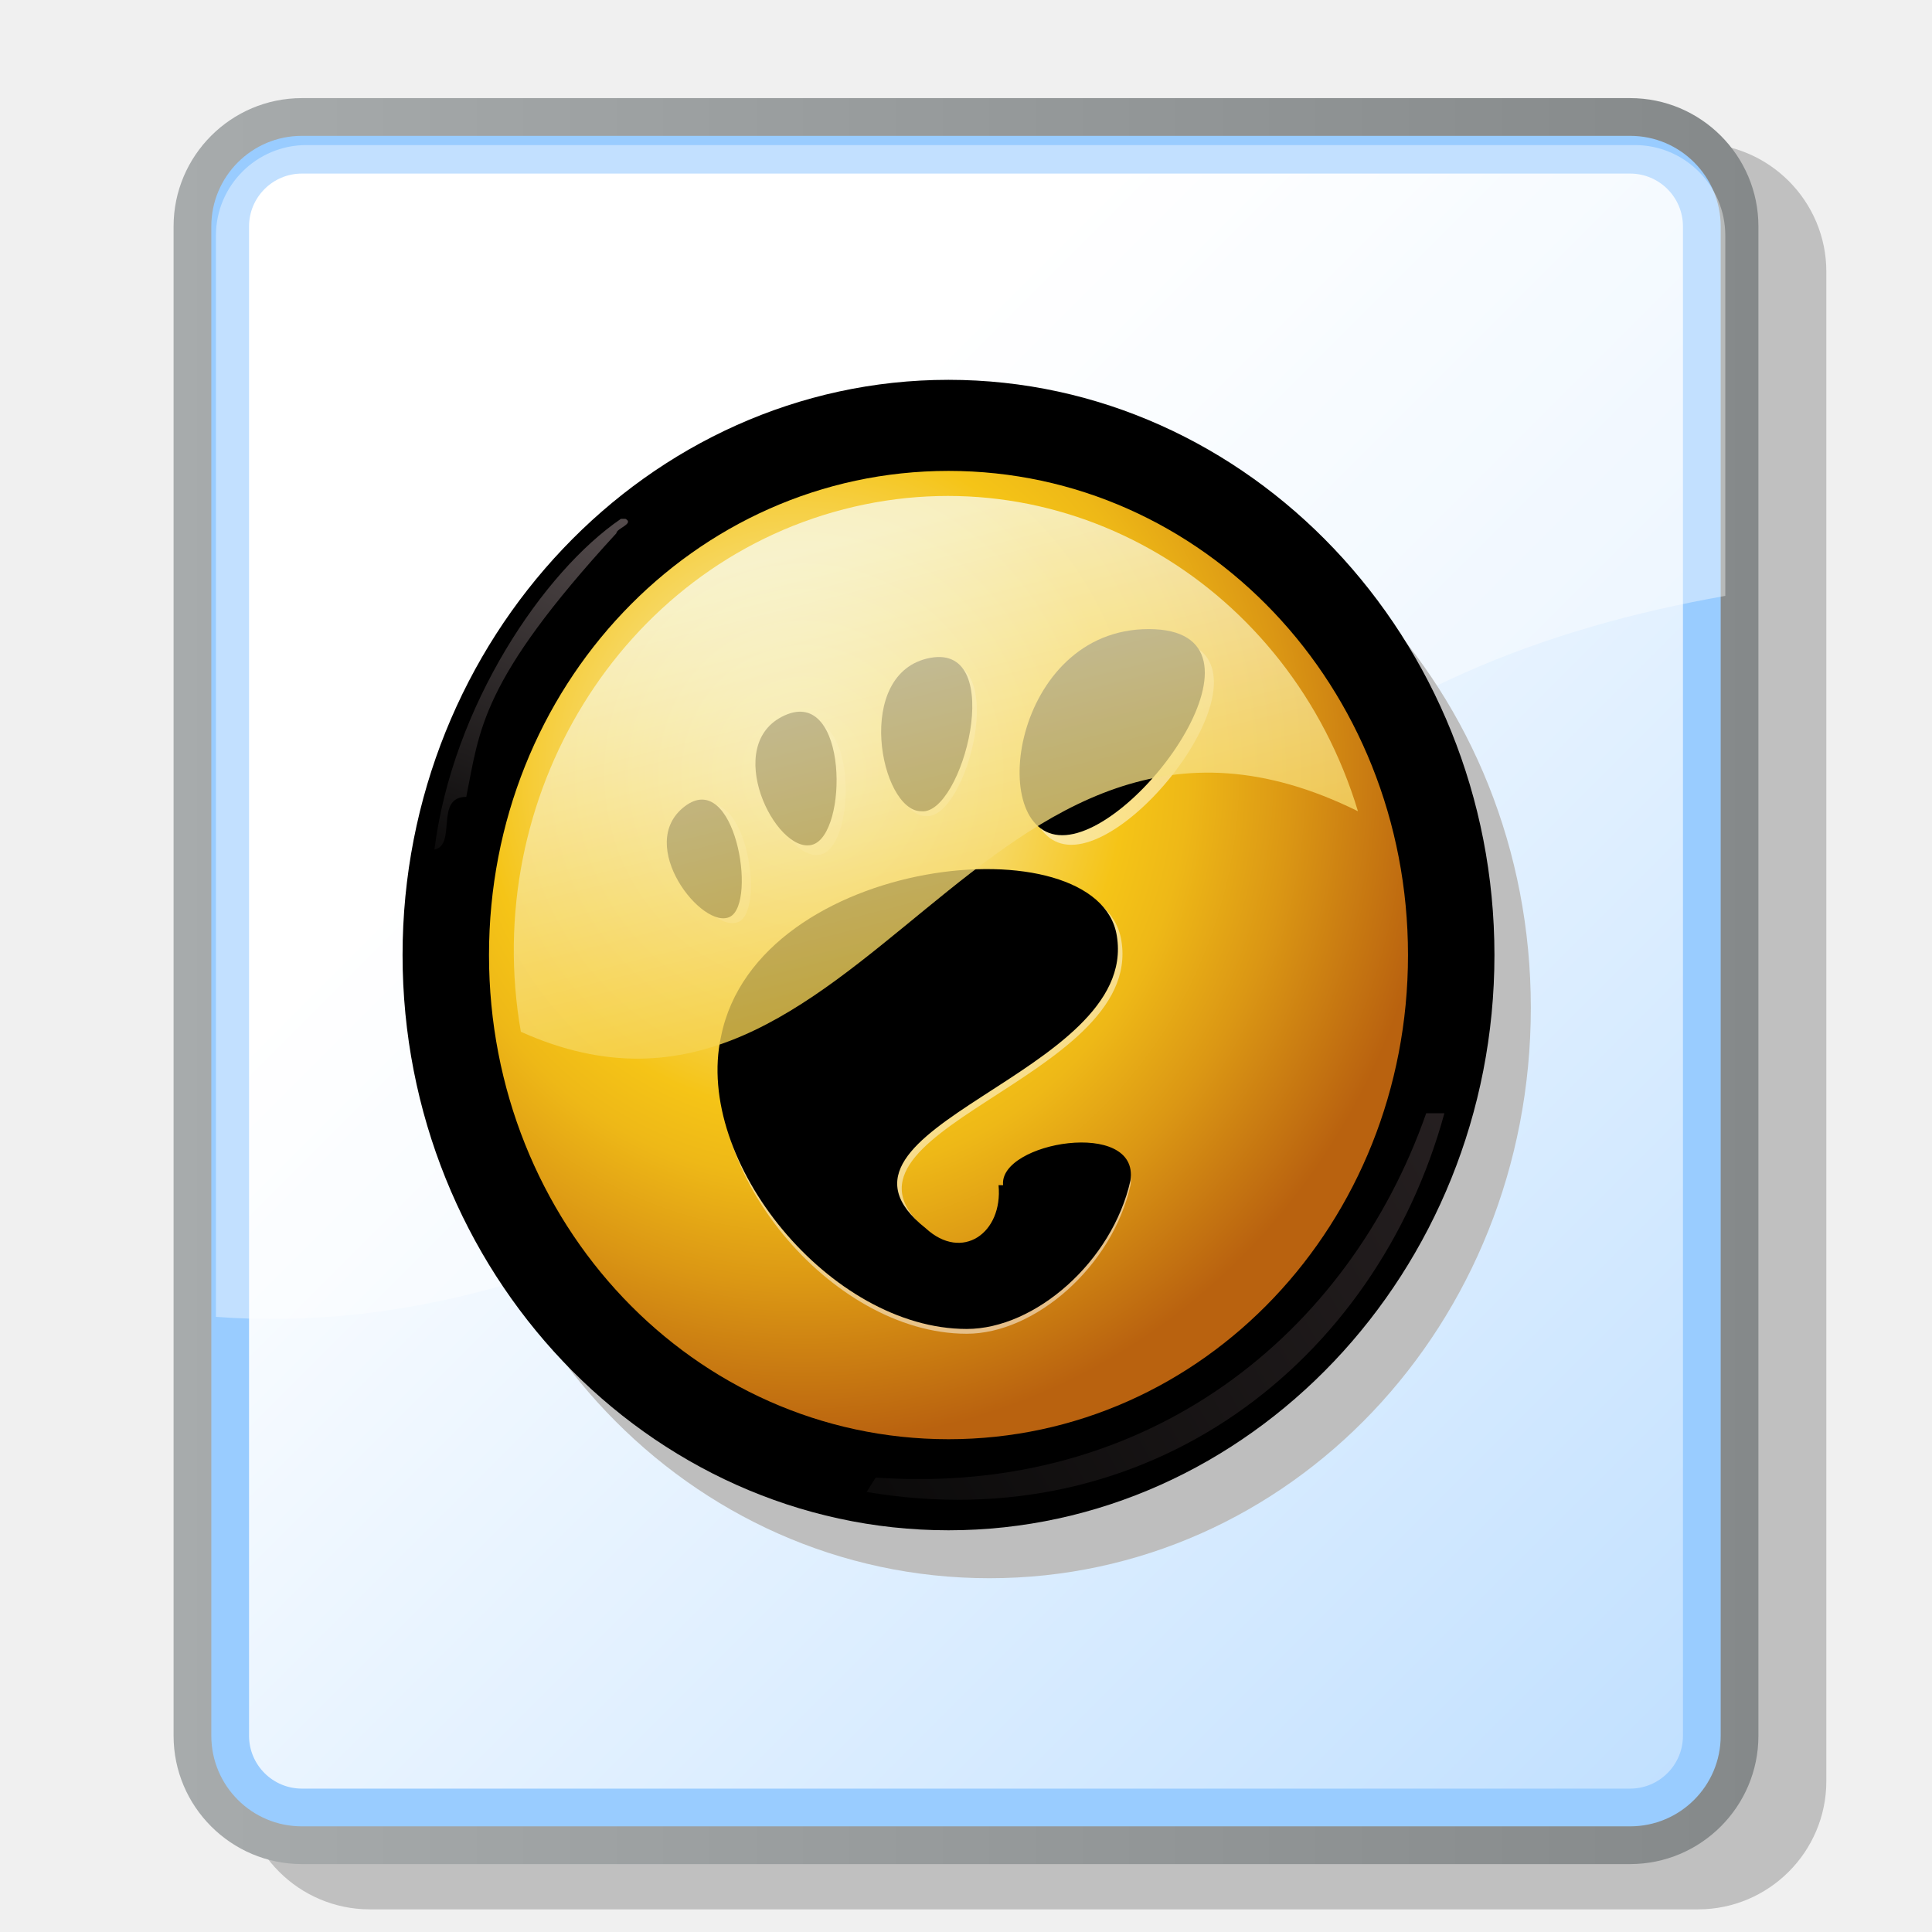
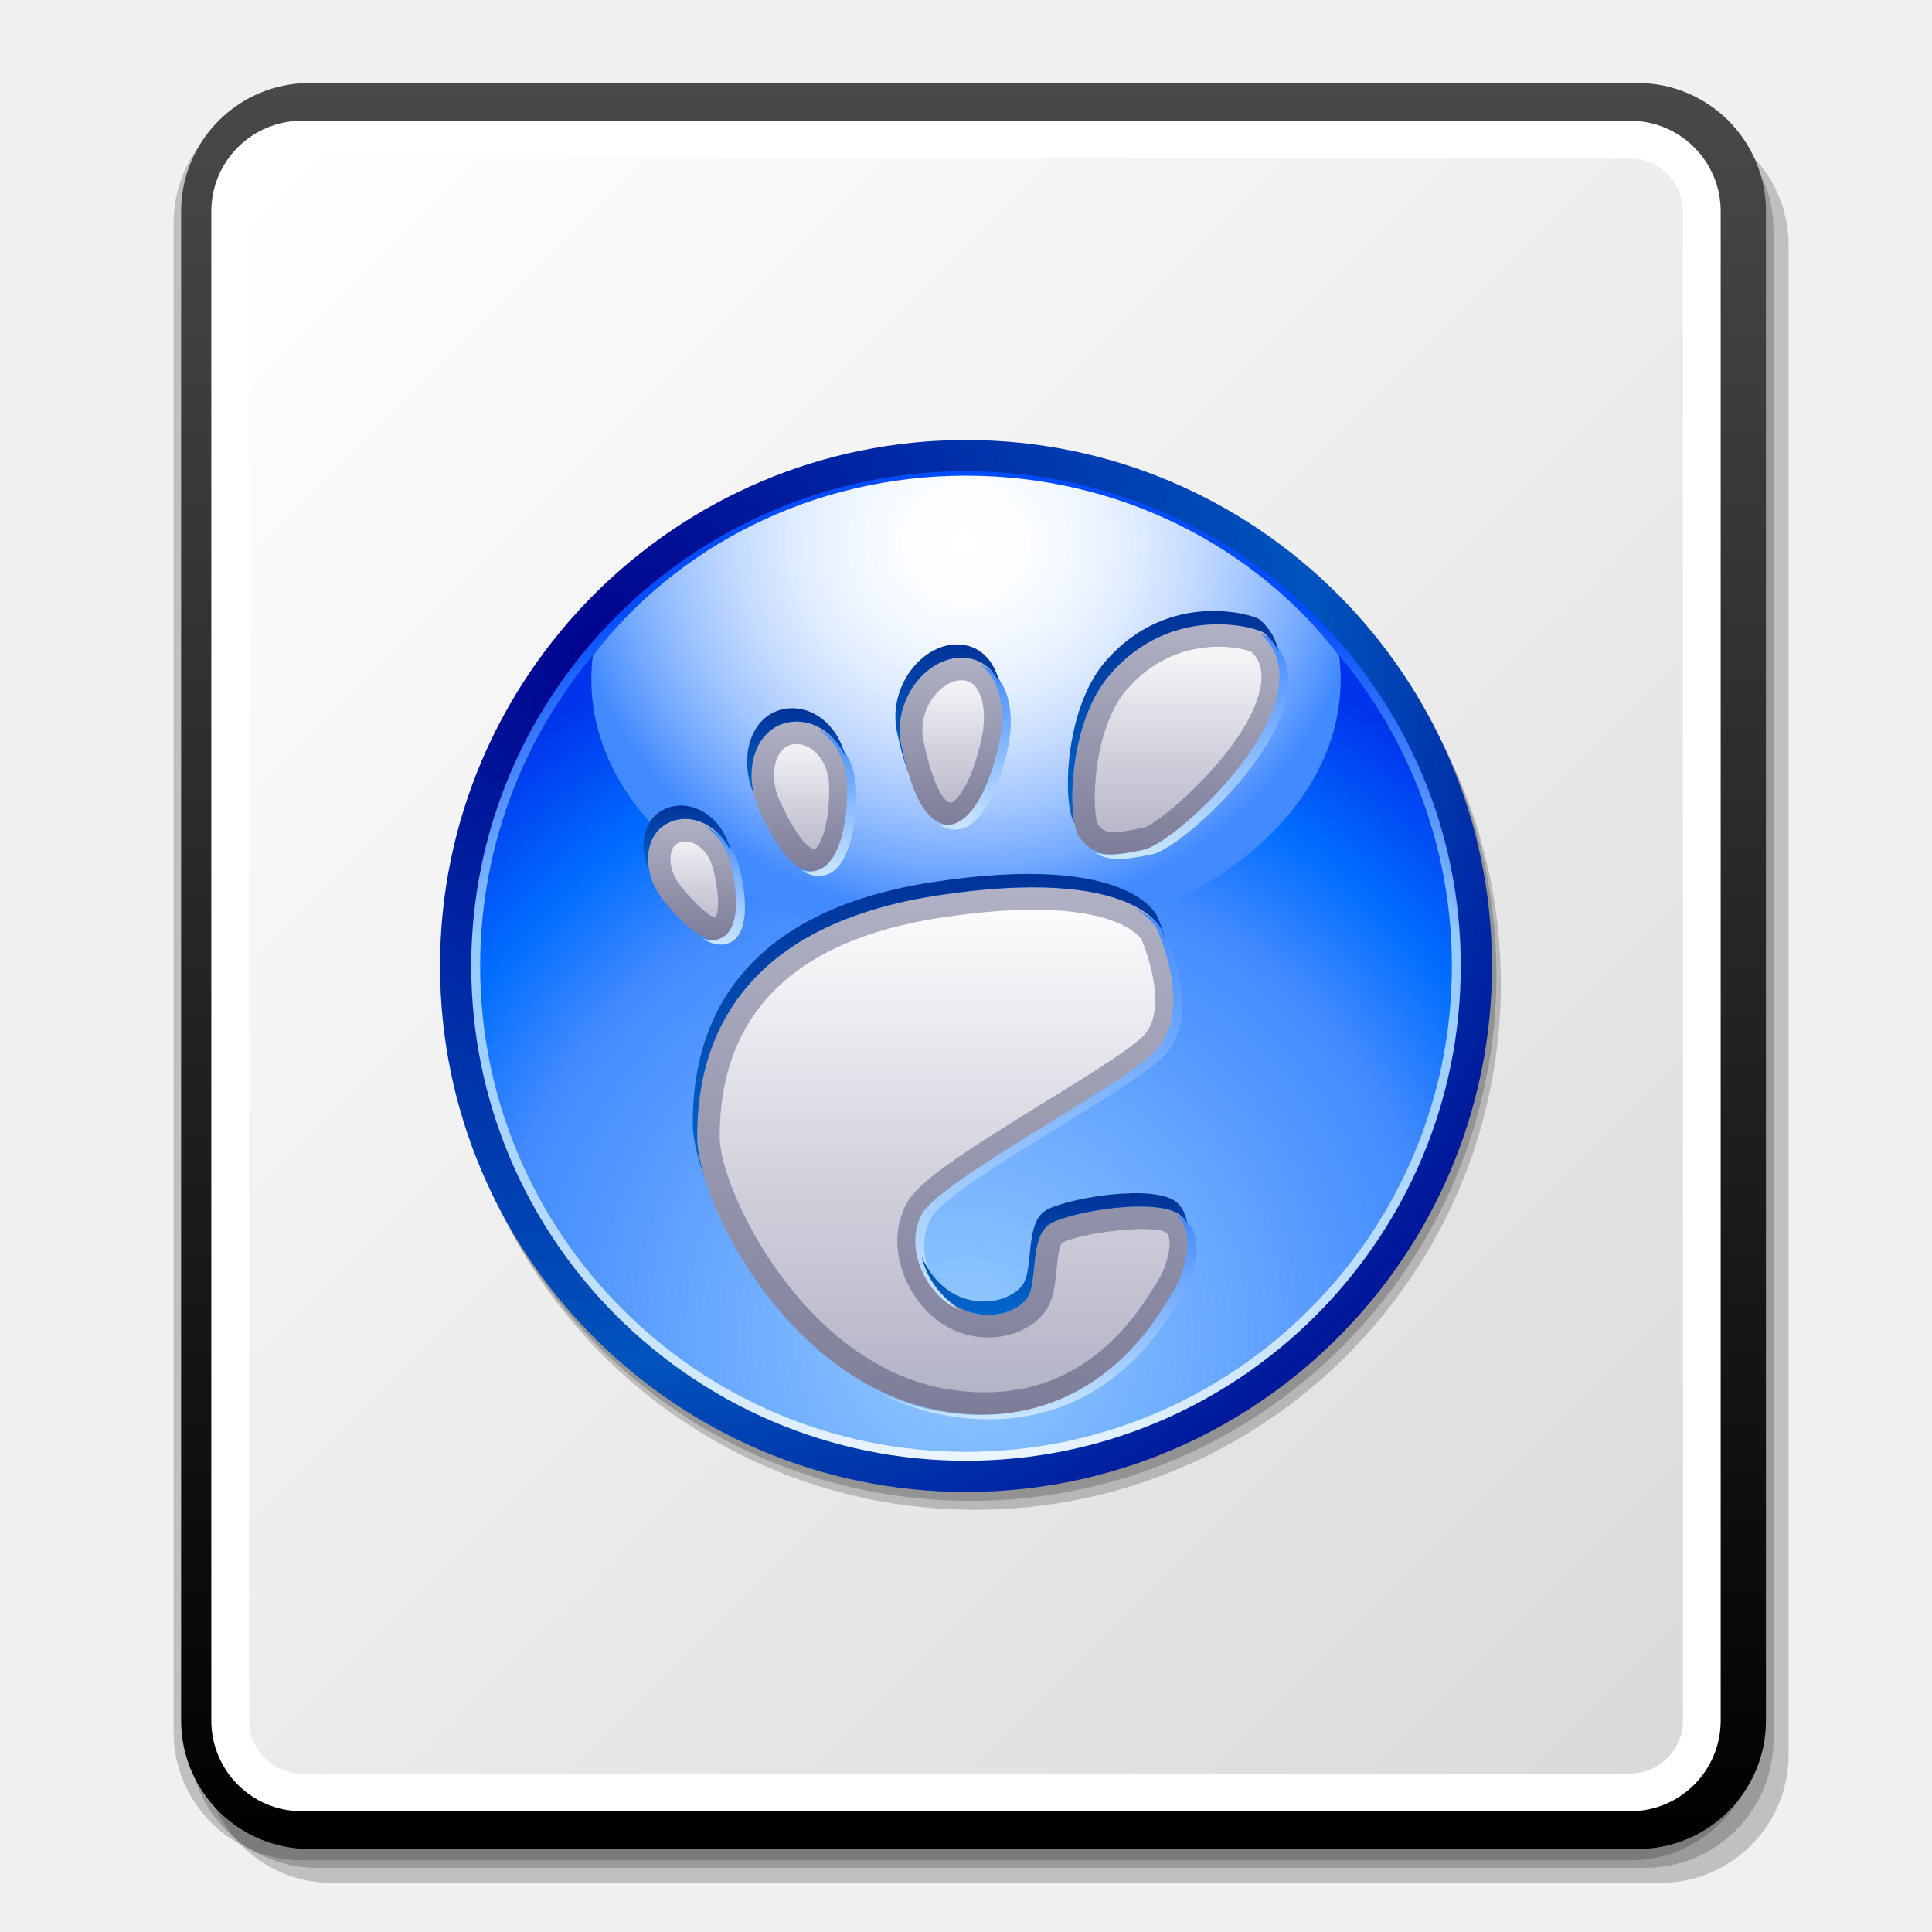
- <svg xmlns="http://www.w3.org/2000/svg" xmlns:ns1="&amp;ns_ai;" ns1:viewOrigin="178 524" ns1:rulerOrigin="-178 -268" ns1:pageBounds="178 524 434 268" width="48pt" height="48pt" viewBox="0 0 256 256" style="overflow:visible;enable-background:new 0 0 256 256" xml:space="preserve" id="svg153">
-   <defs id="defs192">
-     <linearGradient id="XMLID_1_" gradientUnits="userSpaceOnUse" x1="23" y1="130" x2="233" y2="130">
-       <stop offset="0" style="stop-color:#A7ABAC" id="stop158" />
-       <stop offset="1" style="stop-color:#85898A" id="stop159" />
+ <svg xmlns="http://www.w3.org/2000/svg" width="48pt" height="48pt" viewBox="0 0 256 256" style="overflow:visible;enable-background:new 0 0 256 256" xml:space="preserve" id="svg4201">
+   <defs id="defs4444" />
+   <g id="Layer_1" style="stroke:#000000;">
+     <path style="opacity:0.2;stroke:none;" d="M44,15.5c-9.374,0-17,7.626-17,17v200c0,9.374,7.626,17,17,17h176c9.375,0,17-7.626,17-17v-200    c0-9.374-7.625-17-17-17H44z" id="path4203" />
+     <path style="opacity:0.2;stroke:none;" d="M42,13.5c-9.374,0-17,7.626-17,17v200c0,9.374,7.626,17,17,17h176c9.375,0,17-7.626,17-17v-200    c0-9.374-7.625-17-17-17H42z" id="path4204" />
+     <path style="opacity:0.2;stroke:none;" d="M40,12.5c-9.374,0-17,7.626-17,17v200c0,9.374,7.626,17,17,17h176c9.375,0,17-7.626,17-17v-200    c0-9.374-7.625-17-17-17H40z" id="path4205" />
+     <linearGradient id="XMLID_1_" gradientUnits="userSpaceOnUse" x1="129" y1="11" x2="129" y2="245">
+       <stop offset="0" style="stop-color:#494949" id="stop4207" />
+       <stop offset="1" style="stop-color:#000000" id="stop4208" />
    </linearGradient>
-     <linearGradient id="XMLID_2_" gradientUnits="userSpaceOnUse" x1="84.503" y1="86.503" x2="321.502" y2="323.502">
-       <stop offset="0" style="stop-color:#FFFFFF" id="stop166" />
-       <stop offset="1" style="stop-color:#99CCFF" id="stop167" />
+     <path style="fill:url(#XMLID_1_);stroke:none;" d="M41,11c-9.374,0-17,7.626-17,17v200c0,9.374,7.626,17,17,17h176c9.375,0,17-7.626,17-17V28    c0-9.374-7.625-17-17-17H41z" id="path4212" />
+     <path style="fill:#FFFFFF;stroke:none;" d="M28,228c0,6.627,5.373,12,12,12h176c6.627,0,12-5.373,12-12V28c0-6.627-5.373-12-12-12H40    c-6.627,0-12,5.373-12,12V228z" id="path4213" />
+     <linearGradient id="XMLID_2_" gradientUnits="userSpaceOnUse" x1="29.053" y1="29.053" x2="226.947" y2="226.947">
+       <stop offset="0" style="stop-color:#FFFFFF" id="stop4215" />
+       <stop offset="1" style="stop-color:#DADADA" id="stop4216" />
    </linearGradient>
-     <radialGradient id="XMLID_3_" cx="91.506" cy="89.499" r="149.225" fx="91.506" fy="89.499" gradientUnits="userSpaceOnUse">
-       <stop offset="0" style="stop-color:#3399FF" id="stop174" />
-       <stop offset="1" style="stop-color:#0066CC" id="stop175" />
+     <path style="fill:url(#XMLID_2_);stroke:none;" d="M40,21c-3.86,0-7,3.14-7,7v200c0,3.859,3.14,7,7,7h176c3.859,0,7-3.141,7-7V28c0-3.86-3.141-7-7-7H40z" id="path4220" />
+     <path style="fill:none;stroke:none;" d="M256,256H0V0h256V256z" id="path4221" />
+     <path style="opacity:0.2;stroke:none;" d="M59.487,130.361c0,38.429,31.266,69.695,69.695,69.695c38.428,0,69.693-31.267,69.693-69.695    c0-38.429-31.266-69.693-69.693-69.693C90.753,60.668,59.487,91.932,59.487,130.361z" id="path4222" />
+     <path style="opacity:0.2;stroke:none;" d="M58.897,129.181c0,38.43,31.265,69.692,69.693,69.692c38.431,0,69.694-31.263,69.694-69.692    s-31.264-69.695-69.694-69.695C90.162,59.486,58.897,90.751,58.897,129.181z" id="path4223" />
+     <radialGradient id="XMLID_3_" cx="-8.092" cy="85.742" r="91.772" fx="-8.092" fy="85.742" gradientTransform="matrix(1.5636 0 0 1.5636 94.9616 -45.3323)" gradientUnits="userSpaceOnUse">
+       <stop offset="0" style="stop-color:#00008D" id="stop4225" />
+       <stop offset="0.64" style="stop-color:#0053BD" id="stop4226" />
+       <stop offset="1" style="stop-color:#00008D" id="stop4227" />
    </radialGradient>
-     <radialGradient id="XMLID_4_" cx="53.732" cy="47.93" r="74.94" fx="53.732" fy="47.93" gradientUnits="userSpaceOnUse">
-       <stop offset="0" style="stop-color:#FF9966" id="stop181" />
-       <stop offset="1" style="stop-color:#FF6633" id="stop182" />
+     <path style="fill:url(#XMLID_3_);stroke:none;" d="M58.307,127.999c0,38.429,31.265,69.693,69.694,69.693c38.429,0,69.694-31.265,69.694-69.693    c0-38.43-31.266-69.694-69.694-69.694C89.571,58.305,58.307,89.569,58.307,127.999z" id="path4233" />
+     <radialGradient id="XMLID_4_" cx="21.13" cy="142.275" r="82.179" fx="21.13" fy="142.275" gradientTransform="matrix(1.5636 0 0 1.5636 94.9616 -45.3323)" gradientUnits="userSpaceOnUse">
+       <stop offset="0" style="stop-color:#FFFFFF" id="stop4235" />
+       <stop offset="0.652" style="stop-color:#94CAFF" id="stop4236" />
+       <stop offset="0.826" style="stop-color:#034CFE" id="stop4237" />
    </radialGradient>
-   </defs>
-   <path ns1:knockout="Off" style="font-size:12;opacity:0.2;" d="M49,19c-9.374,0-17,7.626-17,17v200c0,9.374,7.626,17,17,17h176c9.374,0,17-7.626,17-17    V36c0-9.374-7.626-17-17-17H49z" id="path156" />
-   <path ns1:knockout="Off" style="font-size:12;fill:url(#XMLID_1_);" d="M40,13c-9.374,0-17,7.626-17,17v200c0,9.374,7.626,17,17,17h176c9.374,0,17-7.626,17-17    V30c0-9.374-7.626-17-17-17H40z" id="path163" />
-   <path ns1:knockout="Off" style="font-size:12;fill:#99ccff;" d="M28,230c0,6.627,5.373,12,12,12h176c6.627,0,12-5.373,12-12V30c0-6.627-5.373-12-12-12H40    c-6.627,0-12,5.373-12,12V230z" id="path164" />
-   <path ns1:knockout="Off" style="font-size:12;fill:url(#XMLID_2_);" d="M40,23c-3.859,0-7,3.14-7,7v200c0,3.859,3.141,7,7,7h176c3.859,0,7-3.141,7-7V30    c0-3.86-3.141-7-7-7H40z" id="path171" />
-   <g id="Layer_2" ns1:layer="yes" ns1:editable="no" ns1:dimmedPercent="50" ns1:rgbTrio="#FFFF4F004F00" style="stroke:#000000;">
-     <path ns1:knockout="Off" style="fill:none;stroke:none;" d="M256,256H0V0h256V256z" id="path190" />
-   </g>
-   <path ns1:knockout="Off" style="font-size:12;opacity:0.4;fill:#ffffff;" d="M163,108c18.593-17.431,40.938-26.006,65-30.265V30c0-6.627-5.373-12-12-12H40    c-6.627,0-12,5.373-12,12v143.268C77.582,177.009,124.478,142.51,163,108z" id="path172" transform="translate(0.611008,1.22186)" />
-   <g id="Layer_x0020_3" style="fill-rule:nonzero;clip-rule:nonzero;fill:#FFFFFF;stroke:#000000;stroke-miterlimit:4;overflow:visible;enable-background:new 0 0 204.756 242.184;" transform="matrix(6.0283,0,0,6.35177,-16.5865,-28.4332)">
-     <g id="g4323">
-       <g id="g4324">
-         <g id="g4325">
-           <path style="fill:#BEBEBE;stroke:none;" d="M12.6,25.5c0-6.6,5.3-11.9,11.9-11.9s11.9,5.3,11.9,11.9c0,6.6-5.3,11.9-11.9,11.9s-11.9-5.3-11.9-11.9z" id="path4326" />
-           <radialGradient id="aigrd5" cx="20.422" cy="20.616" r="13.963" fx="20.422" fy="20.616" gradientUnits="userSpaceOnUse">
-             <stop offset="0" style="stop-color:#F9FAE9" id="stop4328" />
-             <stop offset="0.506" style="stop-color:#F5C417" id="stop4329" />
-             <stop offset="0.604" style="stop-color:#EEB817" id="stop4330" />
-             <stop offset="0.766" style="stop-color:#DB9714" id="stop4331" />
-             <stop offset="0.973" style="stop-color:#BD6810" id="stop4332" />
-             <stop offset="1" style="stop-color:#B9620F" id="stop4333" />
-           </radialGradient>
-           <path style="fill-rule:evenodd;clip-rule:evenodd;fill:url(#aigrd5);stroke:none;" d="M12.5,24.4c0,6.2,5,11.1,11.1,11.1c6.2,0,11.1-5,11.1-11.1s-5-11.1-11.1-11.1c-6.2,0-11.1,5-11.1,11.1z" id="path4334" />
-           <path style="fill:none;stroke:#0C0B0B;stroke-width:8.081411e-003;stroke-miterlimit:3.864;" d="M23.3,24.7v0" id="path4335" />
-           <path style="fill-rule:evenodd;clip-rule:evenodd;fill:#000000;stroke:none;" d="M13.5,24.4c0,5.6,4.5,10.1,10.1,10.1c5.6,0,10.1-4.5,10.1-10.1c0-5.6-4.5-10.1-10.1-10.1c-5.6,0-10.1,4.5-10.1,10.1 M11.6,24.4c0-6.6,5.4-12,12-12c6.6,0,12,5.4,12,12c0,6.6-5.4,12-12,12c-6.6,0-12-5.4-12-12z" id="path4336" />
-           <linearGradient id="aigrd6" gradientUnits="userSpaceOnUse" x1="22.584" y1="36.546" x2="35.202" y2="28.998">
-             <stop offset="0" style="stop-color:#0C0B0B" id="stop4338" />
-             <stop offset="1" style="stop-color:#251F20" id="stop4339" />
-           </linearGradient>
-           <path style="fill-rule:evenodd;clip-rule:evenodd;fill:url(#aigrd6);stroke:none;" d="M34.5,27.7c-1.5,5.2-6.5,8.9-12.7,7.9l0.2-0.3c6,0.4,10.4-3,12.1-7.6l0.4,0z" id="path4340" />
-           <radialGradient id="aigrd7" cx="12.331" cy="22.135" r="8.011" fx="12.331" fy="22.135" gradientUnits="userSpaceOnUse">
-             <stop offset="0" style="stop-color:#0C0B0B" id="stop4342" />
-             <stop offset="1" style="stop-color:#554C4D" id="stop4343" />
-           </radialGradient>
-           <path style="fill-rule:evenodd;clip-rule:evenodd;fill:url(#aigrd7);stroke:none;" d="M16.4,15.3c-1.7,1.1-3.7,3.9-4.1,6.9c0.5-0.1,0-1.1,0.7-1.1c0.3-1.4,0.3-2.4,3.3-5.5c0-0.1,0.4-0.2,0.2-0.3z" id="path4344" />
-         </g>
-       </g>
+     <path style="fill:url(#XMLID_4_);stroke:none;" d="M62.44,127.999c0,36.151,29.411,65.56,65.561,65.56s65.559-29.408,65.559-65.56    c0-36.15-29.409-65.559-65.559-65.559S62.44,91.849,62.44,127.999z" id="path4243" />
+     <radialGradient id="XMLID_5_" cx="21.13" cy="142.277" r="82.179" fx="21.13" fy="142.277" gradientTransform="matrix(1.5636 0 0 1.5636 94.9616 -45.3323)" gradientUnits="userSpaceOnUse">
+       <stop offset="0" style="stop-color:#94CAFF" id="stop4245" />
+       <stop offset="0.494" style="stop-color:#428AFF" id="stop4246" />
+       <stop offset="0.618" style="stop-color:#006DFF" id="stop4247" />
+       <stop offset="0.764" style="stop-color:#0035ED" id="stop4248" />
+     </radialGradient>
+     <path style="fill:url(#XMLID_5_);stroke:none;" d="M63.622,127.999c0,35.5,28.88,64.378,64.379,64.378s64.378-28.878,64.378-64.378    c0-35.5-28.879-64.377-64.378-64.377S63.622,92.5,63.622,127.999z" id="path4256" />
+     <radialGradient id="XMLID_6_" cx="21.13" cy="78.52" r="46.436" fx="21.13" fy="78.52" gradientTransform="matrix(1.5636 0 0 1.465 94.9616 -43.1178)" gradientUnits="userSpaceOnUse">
+       <stop offset="0" style="stop-color:#FFFFFF" id="stop4258" />
+       <stop offset="0.113" style="stop-color:#FBFDFF" id="stop4259" />
+       <stop offset="0.22" style="stop-color:#F0F6FF" id="stop4260" />
+       <stop offset="0.324" style="stop-color:#DDEAFF" id="stop4261" />
+       <stop offset="0.426" style="stop-color:#C2D9FF" id="stop4262" />
+       <stop offset="0.528" style="stop-color:#9FC4FF" id="stop4263" />
+       <stop offset="0.629" style="stop-color:#75AAFF" id="stop4264" />
+       <stop offset="0.727" style="stop-color:#448BFF" id="stop4265" />
+       <stop offset="0.73" style="stop-color:#428AFF" id="stop4266" />
+     </radialGradient>
+     <path style="fill:url(#XMLID_6_);stroke:none;" d="M177.452,86.912c-11.031-14.448-29.088-23.882-49.451-23.882c-20.364,0-38.42,9.434-49.453,23.882    c-0.125,1.022-0.193,2.06-0.193,3.106c0,19.459,22.228,35.234,49.646,35.234c27.418,0,49.646-15.775,49.646-35.234    C177.647,88.972,177.578,87.935,177.452,86.912z" id="path4270" />
+     <linearGradient id="XMLID_7_" gradientUnits="userSpaceOnUse" x1="126.388" y1="109.33" x2="126.388" y2="87.16">
+       <stop offset="0" style="stop-color:#7D7D99" id="stop4272" />
+       <stop offset="1" style="stop-color:#B1B1C5" id="stop4273" />
+     </linearGradient>
+     <path style="fill:url(#XMLID_7_);stroke:none;" d="M132.995,98.359c-1.252,5.954-3.751,10.97-7.021,10.97c-3.508,0-5.263-4.667-6.516-10.503    c-1.29-6.004,3.226-11.667,7.934-11.667C132.102,87.158,134.261,92.353,132.995,98.359z" id="path4277" />
+     <linearGradient id="XMLID_8_" gradientUnits="userSpaceOnUse" x1="126.316" y1="109.33" x2="126.316" y2="87.162">
+       <stop offset="0" style="stop-color:#B1B1C5" id="stop4279" />
+       <stop offset="0.4" style="stop-color:#CECEDB" id="stop4280" />
+       <stop offset="1" style="stop-color:#FFFFFF" id="stop4281" />
+     </linearGradient>
+     <path style="fill:url(#XMLID_8_);stroke:none;" d="M127.395,90.138h-0.002c-1.202,0-2.531,0.755-3.553,2.02c-1.369,1.695-1.918,3.954-1.469,6.043    c1.665,7.757,3.295,8.15,3.604,8.15c0.677,0,2.817-2.476,4.107-8.606c0.706-3.356,0.04-5.682-0.817-6.739    C128.784,90.413,128.189,90.138,127.395,90.138z" id="path4287" />
+     <linearGradient id="XMLID_9_" gradientUnits="userSpaceOnUse" x1="106.231" y1="115.4" x2="106.231" y2="95.759">
+       <stop offset="0" style="stop-color:#7D7D99" id="stop4289" />
+       <stop offset="1" style="stop-color:#B1B1C5" id="stop4290" />
+     </linearGradient>
+     <path style="fill:url(#XMLID_9_);stroke:none;" d="M112.85,104.271c0.032,5.524-1.252,10.472-4.226,11.129c-3.188,0.71-5.7-3.073-7.986-7.986    c-2.352-5.06-0.647-10.705,3.631-11.654C108.55,94.813,112.823,98.694,112.85,104.271z" id="path4294" />
+     <linearGradient id="XMLID_10_" gradientUnits="userSpaceOnUse" x1="106.211" y1="115.4" x2="106.211" y2="95.758">
+       <stop offset="0" style="stop-color:#B1B1C5" id="stop4296" />
+       <stop offset="0.4" style="stop-color:#CECEDB" id="stop4297" />
+       <stop offset="1" style="stop-color:#FFFFFF" id="stop4298" />
+     </linearGradient>
+     <path style="fill:url(#XMLID_10_);stroke:none;" d="M104.914,98.667c-0.786,0.175-1.401,0.702-1.828,1.565c-0.357,0.725-0.535,1.583-0.535,2.495    c0,1.113,0.265,2.307,0.787,3.432c3.02,6.489,4.482,6.371,4.639,6.335c0.414-0.092,1.929-2.374,1.896-8.206    c-0.011-1.998-0.799-3.814-2.11-4.861C107.253,99.02,106.207,98.381,104.914,98.667z" id="path4304" />
+     <linearGradient id="XMLID_11_" gradientUnits="userSpaceOnUse" x1="91.978" y1="124.529" x2="91.978" y2="108.52">
+       <stop offset="0" style="stop-color:#7D7D99" id="stop4306" />
+       <stop offset="1" style="stop-color:#B1B1C5" id="stop4307" />
+     </linearGradient>
+     <path style="fill:url(#XMLID_11_);stroke:none;" d="M97.331,114.229c1.197,4.525,1.195,8.857-1.105,10.03c-2.464,1.257-5.327-1.314-8.246-4.86    c-3.004-3.652-2.804-8.642,0.504-10.331C91.793,107.381,96.123,109.658,97.331,114.229z" id="path4311" />
+     <linearGradient id="XMLID_12_" gradientUnits="userSpaceOnUse" x1="91.99" y1="124.529" x2="91.99" y2="108.52">
+       <stop offset="0" style="stop-color:#B1B1C5" id="stop4313" />
+       <stop offset="0.4" style="stop-color:#CECEDB" id="stop4314" />
+       <stop offset="1" style="stop-color:#FFFFFF" id="stop4315" />
+     </linearGradient>
+     <path style="fill:url(#XMLID_12_);stroke:none;" d="M89.837,111.72c-0.479,0.246-0.792,0.704-0.93,1.363c-0.046,0.221-0.072,0.471-0.072,0.743    c0,1.034,0.375,2.383,1.443,3.682c2.967,3.604,4.213,4.039,4.53,4.088c0.167-0.249,0.337-0.886,0.337-1.982    c0-1.11-0.173-2.653-0.694-4.622c-0.396-1.505-1.336-2.717-2.511-3.244C91.416,111.514,90.626,111.319,89.837,111.72z" id="path4321" />
+     <linearGradient id="XMLID_13_" gradientUnits="userSpaceOnUse" x1="156.028" y1="113.181" x2="156.028" y2="82.768">
+       <stop offset="0" style="stop-color:#7D7D99" id="stop4323" />
+       <stop offset="1" style="stop-color:#B1B1C5" id="stop4324" />
+     </linearGradient>
+     <path style="fill:url(#XMLID_13_);stroke:none;" d="M152.135,112.599c-4.437,0.933-7.002,1.166-9.104-1.635c-1.69-2.255-1.512-15.08,3.969-21.474    c8.404-9.801,19.797-6.256,20.539-5.601C177.341,92.525,156.569,111.664,152.135,112.599z" id="path4328" />
+     <linearGradient id="XMLID_14_" gradientUnits="userSpaceOnUse" x1="156.109" y1="113.18" x2="156.109" y2="82.768">
+       <stop offset="0" style="stop-color:#B1B1C5" id="stop4330" />
+       <stop offset="0.4" style="stop-color:#CECEDB" id="stop4331" />
+       <stop offset="1" style="stop-color:#FFFFFF" id="stop4332" />
+     </linearGradient>
+     <path style="fill:url(#XMLID_14_);stroke:none;" d="M149.259,91.429c-3.207,3.742-4.195,10.167-4.195,14.281c0,1.7,0.17,2.992,0.42,3.552    c0.846,1.09,1.598,1.355,6.038,0.422c2.271-0.655,13.636-10.313,15.427-18.284c0.145-0.646,0.208-1.217,0.208-1.727    c0-1.695-0.692-2.67-1.358-3.318C163.938,85.622,155.562,84.079,149.259,91.429z" id="path4338" />
+     <linearGradient id="XMLID_15_" gradientUnits="userSpaceOnUse" x1="125.111" y1="187.404" x2="125.111" y2="117.668">
+       <stop offset="0" style="stop-color:#7D7D99" id="stop4340" />
+       <stop offset="1" style="stop-color:#B1B1C5" id="stop4341" />
+     </linearGradient>
+     <path style="fill:url(#XMLID_15_);stroke:none;" d="M154.003,123.333c1.165,2.802,4.2,11.437-0.469,16.108c-4.668,4.667-28.474,17.036-30.809,21.47    c-2.332,4.437,0.468,10.035,3.969,12.139c3.5,2.1,7.703,1.165,9.337-0.933c1.631-2.104,0.232-8.404,3.265-10.038    c3.035-1.635,14.473-3.5,17.273-0.935c2.799,2.57,0.699,8.171-0.701,10.271c-1.399,2.101-9.804,18.905-30.574,15.638    c-20.774-3.271-32.911-27.775-32.911-36.412c0-8.633,2.249-27.444,31.744-31.975C150.778,114.571,154.003,123.333,154.003,123.333    z" id="path4345" />
+     <linearGradient id="XMLID_16_" gradientUnits="userSpaceOnUse" x1="125.079" y1="187.4" x2="125.079" y2="117.664">
+       <stop offset="0" style="stop-color:#B1B1C5" id="stop4347" />
+       <stop offset="0.4" style="stop-color:#CECEDB" id="stop4348" />
+       <stop offset="1" style="stop-color:#FFFFFF" id="stop4349" />
+     </linearGradient>
+     <path style="fill:url(#XMLID_16_);stroke:none;" d="M124.579,121.61c-19.388,2.978-29.218,12.746-29.218,29.031c0,6.916,11.115,30.435,30.396,33.469    c11.497,1.809,20.635-2.76,27.158-13.58l0.473-0.765c1.17-1.755,2.197-5.481,1.166-6.429c-1.673-1.161-11.257-0.033-13.844,1.362    c-0.404,0.393-0.616,2.544-0.718,3.579c-0.201,2.025-0.408,4.116-1.608,5.664c-2.449,3.146-8.199,4.674-13.221,1.661    c-3.556-2.138-6.265-6.626-6.265-11.163c0-1.67,0.366-3.347,1.191-4.916c1.53-2.906,6.992-6.488,18.232-13.422    c5.564-3.431,11.318-6.979,13.107-8.768c1.228-1.229,1.646-2.998,1.646-4.844c0-3.348-1.375-6.933-1.806-7.972    C151.186,124.368,147.417,118.101,124.579,121.61z" id="path4355" />
+     <linearGradient id="XMLID_17_" gradientUnits="userSpaceOnUse" x1="129.143" y1="88.072" x2="129.143" y2="109.92">
+       <stop offset="0" style="stop-color:#428AFF" id="stop4357" />
+       <stop offset="1" style="stop-color:#C9E6FF" id="stop4358" />
+     </linearGradient>
+     <path style="fill:url(#XMLID_17_);stroke:none;" d="M129.851,88.072c2.528,1.745,3.503,5.789,2.554,10.288c-1.253,5.954-3.751,10.97-7.02,10.97    c-0.365,0-0.706-0.062-1.035-0.159c0.652,0.479,1.384,0.75,2.216,0.75c3.27,0,5.768-5.017,7.02-10.971    C134.67,93.808,133.237,89.274,129.851,88.072z" id="path4362" />
+     <linearGradient id="XMLID_18_" gradientUnits="userSpaceOnUse" x1="109.841" y1="96.64" x2="109.841" y2="115.99">
+       <stop offset="0" style="stop-color:#428AFF" id="stop4364" />
+       <stop offset="1" style="stop-color:#C9E6FF" id="stop4365" />
+     </linearGradient>
+     <path style="fill:url(#XMLID_18_);stroke:none;" d="M108.376,96.64c2.241,1.419,3.866,4.202,3.883,7.631c0.032,5.524-1.252,10.472-4.226,11.129    c-0.621,0.138-1.217,0.101-1.791-0.078c0.928,0.634,1.913,0.904,2.973,0.668c2.973-0.656,4.258-5.604,4.226-11.129    C113.421,100.854,111.206,97.735,108.376,96.64z" id="path4369" />
+     <linearGradient id="XMLID_19_" gradientUnits="userSpaceOnUse" x1="95.87" y1="109.484" x2="95.87" y2="125.131">
+       <stop offset="0" style="stop-color:#428AFF" id="stop4371" />
+       <stop offset="1" style="stop-color:#C9E6FF" id="stop4372" />
+     </linearGradient>
+     <path style="fill:url(#XMLID_19_);stroke:none;" d="M97.921,114.819c-0.71-2.688-2.503-4.574-4.53-5.335c1.518,0.962,2.781,2.595,3.35,4.745    c1.197,4.525,1.194,8.857-1.104,10.03c-0.818,0.417-1.681,0.405-2.575,0.083c1.317,0.83,2.583,1.105,3.757,0.506    C99.115,123.678,99.118,119.344,97.921,114.819z" id="path4376" />
+     <linearGradient id="XMLID_20_" gradientUnits="userSpaceOnUse" x1="157.76" y1="84.041" x2="157.76" y2="113.819">
+       <stop offset="0" style="stop-color:#428AFF" id="stop4378" />
+       <stop offset="1" style="stop-color:#C9E6FF" id="stop4379" />
+     </linearGradient>
+     <path style="fill:url(#XMLID_20_);stroke:none;" d="M168.128,84.48c-0.112-0.099-0.47-0.264-1.02-0.439c9.397,8.706-11.155,27.628-15.564,28.558    c-2.793,0.587-4.842,0.896-6.505,0.347c1.86,1.272,4.192,0.977,7.686,0.244C157.16,112.253,177.932,93.115,168.128,84.48z" id="path4383" />
+     <linearGradient id="XMLID_21_" gradientUnits="userSpaceOnUse" x1="125.668" y1="102.454" x2="125.668" y2="85.387">
+       <stop offset="0" style="stop-color:#0066CC" id="stop4385" />
+       <stop offset="1" style="stop-color:#003399" id="stop4386" />
+     </linearGradient>
+     <path style="fill:url(#XMLID_21_);stroke:none;" d="M119.459,98.827c-1.29-6.004,3.226-11.667,7.934-11.667c2.383,0,4.109,1.33,5.072,3.422    c-0.704-3.083-2.663-5.195-5.662-5.195c-4.708,0-9.224,5.664-7.934,11.667c0.426,1.984,0.911,3.824,1.502,5.4    C120.035,101.323,119.734,100.107,119.459,98.827z" id="path4390" />
+     <linearGradient id="XMLID_22_" gradientUnits="userSpaceOnUse" x1="105.501" y1="105.266" x2="105.501" y2="93.987">
+       <stop offset="0" style="stop-color:#0066CC" id="stop4392" />
+       <stop offset="1" style="stop-color:#003399" id="stop4393" />
+     </linearGradient>
+     <path style="fill:url(#XMLID_22_);stroke:none;" d="M104.269,95.759c3.137-0.694,6.262,1.21,7.723,4.468c-0.988-4.31-4.644-7.052-8.313-6.24    c-4.173,0.927-5.886,6.318-3.786,11.279C98.823,100.864,100.591,96.576,104.269,95.759z" id="path4397" />
+     <linearGradient id="XMLID_23_" gradientUnits="userSpaceOnUse" x1="91.123" y1="115.494" x2="91.123" y2="106.748">
+       <stop offset="0" style="stop-color:#0066CC" id="stop4399" />
+       <stop offset="1" style="stop-color:#003399" id="stop4400" />
+     </linearGradient>
+     <path style="fill:url(#XMLID_23_);stroke:none;" d="M88.483,109.068c2.959-1.508,6.729,0.16,8.357,3.797c-0.034-0.135-0.065-0.271-0.101-0.408    c-1.208-4.571-5.538-6.848-8.847-5.161c-2.697,1.376-3.327,4.946-1.842,8.198C85.458,112.801,86.273,110.196,88.483,109.068z" id="path4404" />
+     <linearGradient id="XMLID_24_" gradientUnits="userSpaceOnUse" x1="155.481" y1="109.078" x2="155.481" y2="80.997">
+       <stop offset="0" style="stop-color:#0066CC" id="stop4406" />
+       <stop offset="1" style="stop-color:#003399" id="stop4407" />
+     </linearGradient>
+     <path style="fill:url(#XMLID_24_);stroke:none;" d="M146.999,89.49c8.404-9.801,19.797-6.256,20.539-5.601c0.834,0.735,1.441,1.546,1.862,2.415    c-0.301-1.55-1.074-2.972-2.454-4.187c-0.742-0.655-12.134-4.201-20.538,5.602c-5.397,6.297-5.651,18.827-4.042,21.359    C141.542,104.678,142.416,94.835,146.999,89.49z" id="path4411" />
+     <g id="g4412">
+       <linearGradient id="XMLID_25_" gradientUnits="userSpaceOnUse" x1="138.913" y1="120.281" x2="138.913" y2="173.612">
+         <stop offset="0" style="stop-color:#428AFF" id="stop4414" />
+         <stop offset="1" style="stop-color:#C9E6FF" id="stop4415" />
+       </linearGradient>
+       <path style="fill:url(#XMLID_25_);stroke:none;" d="M153.411,123.333c1.166,2.802,4.201,11.437-0.467,16.108c-4.669,4.667-28.475,17.036-30.81,21.47     c-2.332,4.437,0.468,10.035,3.969,12.139c0.374,0.223,0.756,0.404,1.142,0.563c-3.482-2.121-6.252-7.691-3.929-12.109     c2.335-4.436,26.141-16.805,30.809-21.47c4.669-4.671,1.634-13.309,0.467-16.11c0,0-0.737-1.999-4.412-3.642     C152.839,121.775,153.411,123.333,153.411,123.333z" id="path4419" />
+       <linearGradient id="XMLID_26_" gradientUnits="userSpaceOnUse" x1="137.317" y1="160.986" x2="137.317" y2="187.996">
+         <stop offset="0" style="stop-color:#428AFF" id="stop4421" />
+         <stop offset="1" style="stop-color:#C9E6FF" id="stop4422" />
+       </linearGradient>
+       <path style="fill:url(#XMLID_26_);stroke:none;" d="M157.16,161.734c-0.342-0.313-0.813-0.559-1.382-0.748c0.07,0.052,0.139,0.103,0.2,0.157     c2.797,2.57,0.699,8.171-0.701,10.271c-1.398,2.101-9.804,18.905-30.574,15.638c-3.021-0.475-5.854-1.411-8.497-2.67     c2.975,1.561,6.203,2.713,9.678,3.262c20.771,3.266,29.176-13.539,30.574-15.641C157.86,169.906,159.958,164.303,157.16,161.734z     " id="path4426" />
    </g>
-     <g style="stroke:none;" id="g4345">
-       <g style="opacity:0.5;" id="g4346">
-         <path d="M28.2,17.8c-3,0-3.6,4.3-1.9,4.3c1.7,0,4.9-4.3,1.9-4.3z" id="path4347" />
-         <path d="M23.1,21.5c0.9,0.1,1.9-3.5,0.2-3.2c-1.7,0.2-1.1,3.2-0.2,3.2z" id="path4348" />
-         <path d="M19,23.7c0.6-0.3,0.1-3.1-1-2.3c-1.1,0.8,0.4,2.6,1,2.3z" id="path4349" />
-         <path d="M20.8,22.3c0.8-0.2,0.8-3.3-0.6-2.7c-1.4,0.6-0.2,2.9,0.6,2.7z" id="path4350" />
-         <path id="newshape" d="M24.8,29.3c0.1,1-0.8,1.6-1.6,0.9c-2.8-2.1,4.7-3.2,4.2-6.1c-0.4-2.4-7.9-1.7-8.7,2.1C18,28.8,21,32.3,24,32.3c1.5,0,3.2-1.4,3.6-3.1c0.2-1.3-2.9-0.8-2.8,0.1z" />
-       </g>
-       <g style="fill:#000000;" id="g4352">
-         <path d="M28,17.6c-3,0-3.6,4.3-1.9,4.3c1.7,0,4.9-4.3,1.9-4.3z" id="path4353" />
-         <path d="M23,21.4c0.9,0.1,1.9-3.5,0.2-3.2s-1.1,3.2-0.2,3.2z" id="path4354" />
-         <path d="M18.8,23.6c0.6-0.3,0.1-3.1-1-2.3c-1.1,0.8,0.4,2.6,1,2.3z" id="path4355" />
-         <path d="M20.6,22.1c0.8-0.2,0.8-3.3-0.6-2.7c-1.4,0.6-0.2,2.9,0.6,2.7z" id="path4356" />
-         <path d="M24.7,29.2c0.1,1-0.8,1.6-1.6,0.9c-2.8-2.1,4.7-3.2,4.2-6.1c-0.4-2.4-7.9-1.7-8.7,2.1c-0.6,2.6,2.4,6.1,5.4,6.1c1.5,0,3.2-1.4,3.6-3.1c0.2-1.3-2.9-0.8-2.8,0.1z" id="path4357" />
-       </g>
+     <g id="g4427">
+       <linearGradient id="XMLID_27_" gradientUnits="userSpaceOnUse" x1="123.121" y1="156.05" x2="123.121" y2="115.895">
+         <stop offset="0" style="stop-color:#0066CC" id="stop4429" />
+         <stop offset="1" style="stop-color:#003399" id="stop4430" />
+       </linearGradient>
+       <path style="fill:url(#XMLID_27_);stroke:none;" d="M92.383,150.641c0-8.633,2.249-27.444,31.744-31.975c26.651-4.094,29.876,4.667,29.876,4.667     c0.129,0.311,0.281,0.698,0.444,1.14c-0.365-1.218-0.755-2.236-1.036-2.913c0,0-3.225-8.762-29.875-4.667     c-29.495,4.531-31.743,23.342-31.743,31.978c0,1.807,0.539,4.317,1.571,7.179C92.721,153.928,92.383,152.065,92.383,150.641z" id="path4434" />
+       <linearGradient id="XMLID_28_" gradientUnits="userSpaceOnUse" x1="139.705" y1="174.157" x2="139.705" y2="158.205">
+         <stop offset="0" style="stop-color:#0066CC" id="stop4436" />
+         <stop offset="1" style="stop-color:#003399" id="stop4437" />
+       </linearGradient>
+       <path style="fill:url(#XMLID_28_);stroke:none;" d="M126.694,173.049c3.5,2.1,7.703,1.165,9.337-0.933c1.631-2.104,0.232-8.404,3.265-10.038     c3.035-1.635,14.473-3.5,17.273-0.935c0.293,0.269,0.521,0.579,0.714,0.909c-0.146-1.031-0.534-1.974-1.305-2.682     c-2.801-2.564-14.236-0.699-17.271,0.935c-3.034,1.634-1.635,7.935-3.268,10.038c-1.634,2.099-5.836,3.033-9.336,0.934     c-1.629-0.979-3.097-2.719-3.977-4.74C122.775,169.292,124.605,171.795,126.694,173.049z" id="path4441" />
    </g>
-     <linearGradient id="aigrd8" gradientUnits="userSpaceOnUse" x1="47.486" y1="18.757" x2="47.486" y2="31.957" gradientTransform="matrix(0.9723 -0.2335 0.2335 0.9723 -29.0476 8.5486)">
-       <stop offset="0" style="stop-color:#F9FAE9" id="stop4359" />
-       <stop offset="1" style="stop-color:#F5C417" id="stop4360" />
-     </linearGradient>
-     <path style="opacity:0.78;fill-rule:evenodd;clip-rule:evenodd;fill:url(#aigrd8);stroke:none;" d="M14.2,26c7.5,3.2,10.1-8.5,18.4-4.6c-1.5-4.7-6.4-7.5-11.3-6.3c-4.9,1.2-8,6-7.1,10.9z" id="path4361" />
+     <path style="fill:none;stroke:none;" d="M204.8,204.8H51.2V51.2h153.6V204.8z" id="path4442" />
  </g>
</svg>
